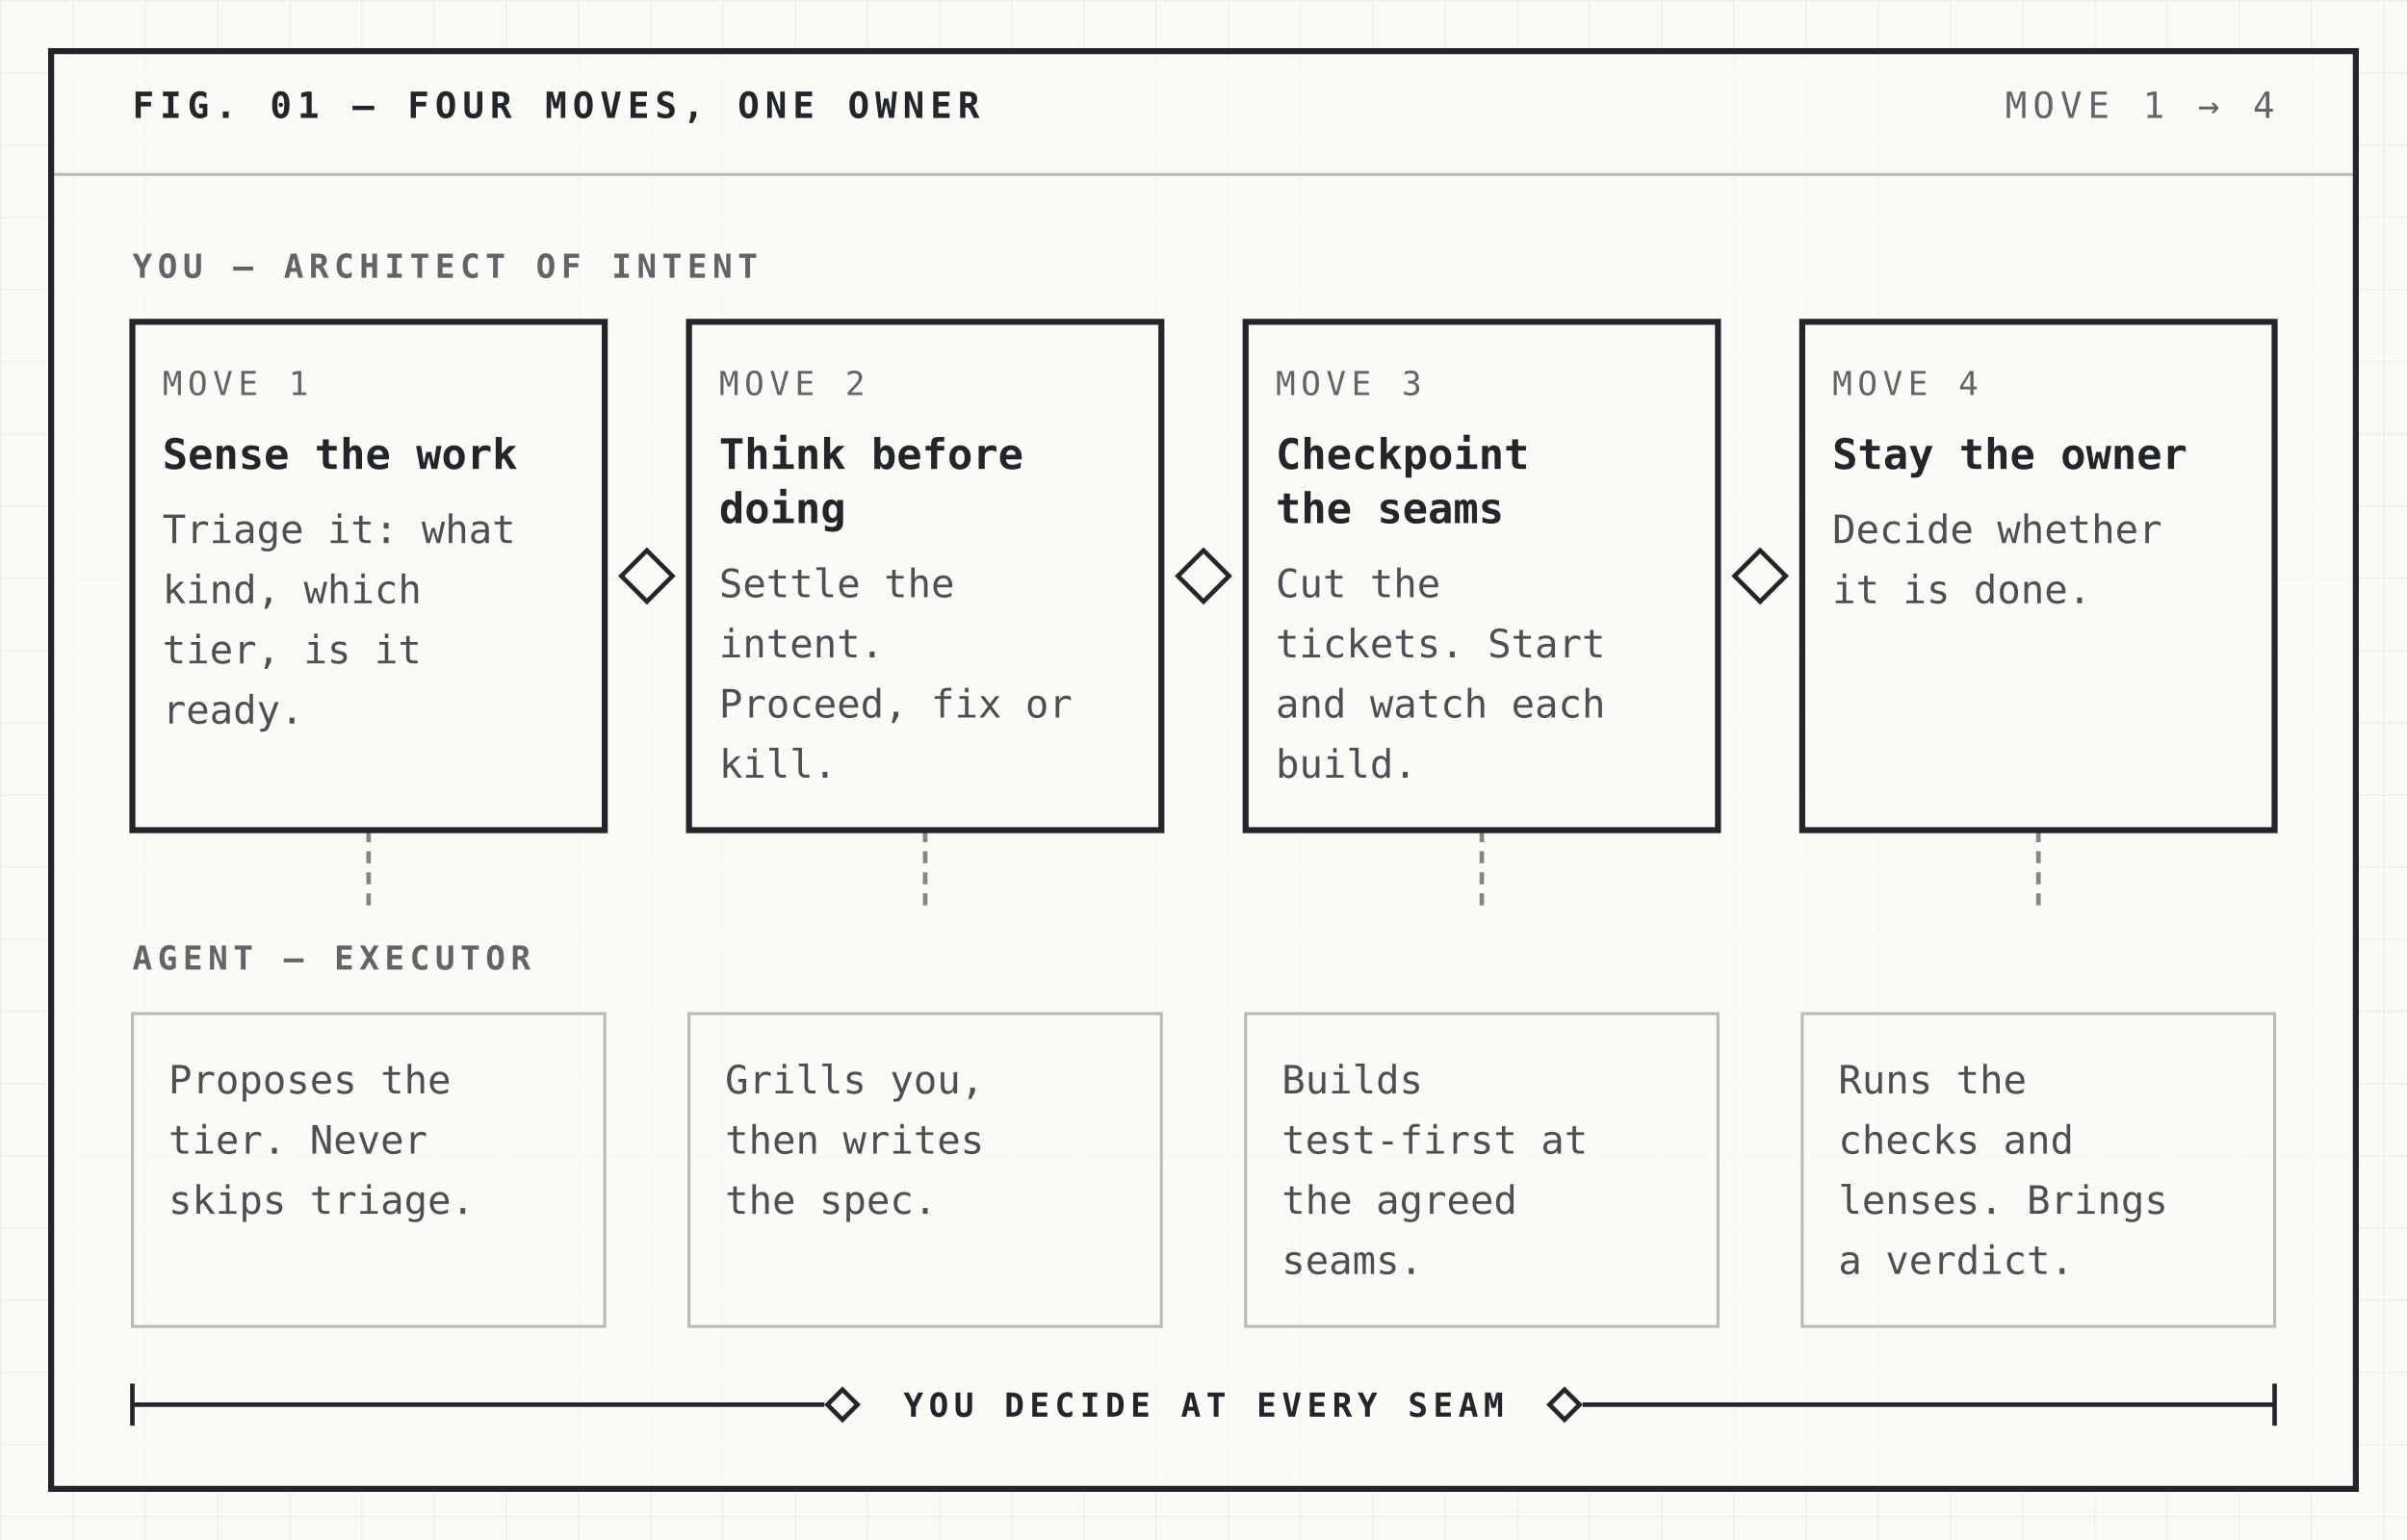
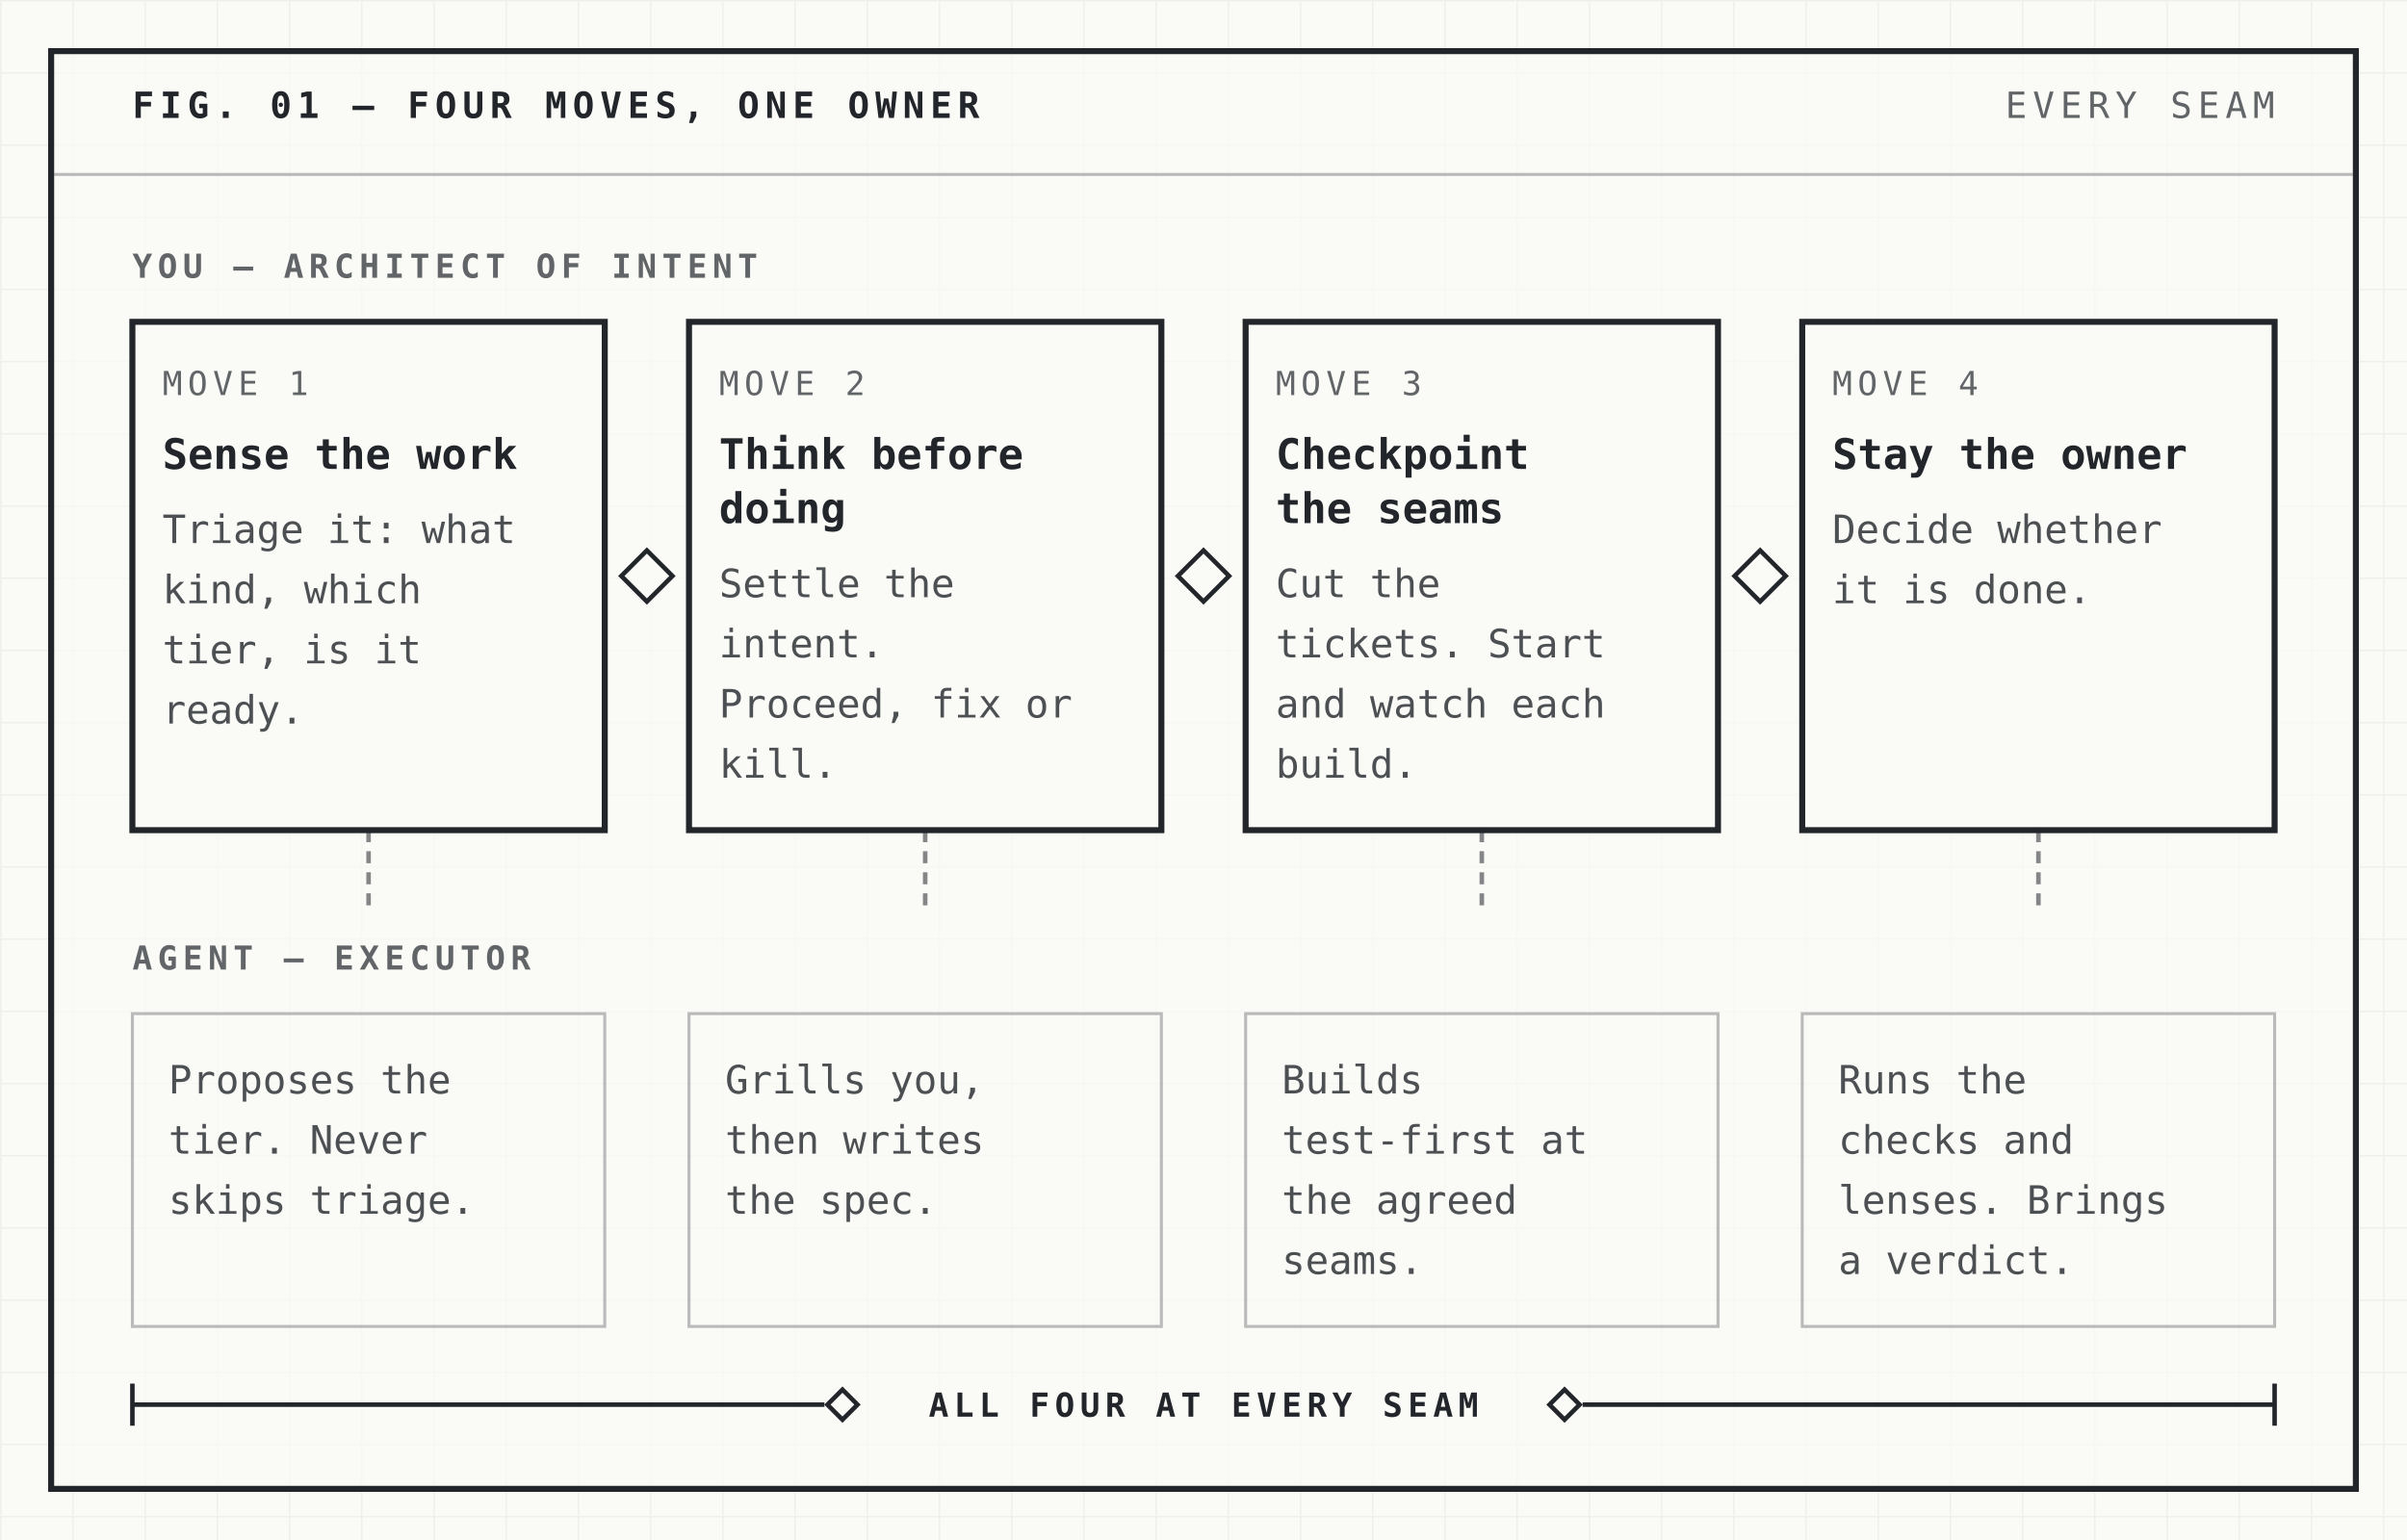
<svg xmlns="http://www.w3.org/2000/svg" width="800" height="512" viewBox="0 0 800 512" font-family="'IBM Plex Mono', ui-monospace, SFMono-Regular, Menlo, Consolas, monospace" role="img">
  <rect width="800" height="512" fill="#fafaf7" />
  <defs>
    <pattern id="grid" width="24" height="24" patternUnits="userSpaceOnUse">
      <path d="M24 0H0V24" fill="none" stroke="#22262b" stroke-opacity="0.05" stroke-width="1" />
    </pattern>
  </defs>
  <rect width="800" height="512" fill="url(#grid)" />
  <rect x="17" y="17" width="766" height="478" fill="#fafaf7" fill-opacity="0.72" stroke="#22262b" stroke-width="2" />
  <text x="44" y="39.2" font-size="12" font-weight="600" letter-spacing="1.92" fill="#22262b">FIG. 01 — FOUR MOVES, ONE OWNER</text>
-   <text x="756" y="39.2" font-size="12" letter-spacing="1.92" text-anchor="end" fill="#22262b" fill-opacity="0.7">MOVE 1 → 4</text>
+   <text x="756" y="39.2" font-size="12" letter-spacing="1.92" text-anchor="end" fill="#22262b" fill-opacity="0.7">EVERY SEAM</text>
  <line x1="18" y1="58" x2="782" y2="58" stroke="#22262b" stroke-opacity="0.3" stroke-width="1" />
  <text x="44" y="92.35" font-size="11" font-weight="600" letter-spacing="1.76" fill="#22262b" fill-opacity="0.7">YOU — ARCHITECT OF INTENT</text>
  <rect x="44" y="107" width="157" height="169" fill="#fafaf7" stroke="#22262b" stroke-width="2" />
  <text x="54" y="131.35" font-size="11" letter-spacing="1.76" fill="#22262b" fill-opacity="0.7">MOVE 1</text>
  <text x="54" y="155.9" font-size="14" font-weight="600" fill="#22262b">Sense the work</text>
  <text x="54" y="180.55" font-size="13" fill="#22262b" fill-opacity="0.8">Triage it: what</text>
  <text x="54" y="200.55" font-size="13" fill="#22262b" fill-opacity="0.8">kind, which</text>
  <text x="54" y="220.55" font-size="13" fill="#22262b" fill-opacity="0.8">tier, is it</text>
  <text x="54" y="240.55" font-size="13" fill="#22262b" fill-opacity="0.8">ready.</text>
  <path d="M215 183L223.5 191.5L215 200L206.5 191.5Z" fill="#fafaf7" stroke="#22262b" stroke-width="1.5" />
  <rect x="229" y="107" width="157" height="169" fill="#fafaf7" stroke="#22262b" stroke-width="2" />
  <text x="239" y="131.35" font-size="11" letter-spacing="1.76" fill="#22262b" fill-opacity="0.7">MOVE 2</text>
  <text x="239" y="155.9" font-size="14" font-weight="600" fill="#22262b">Think before</text>
  <text x="239" y="173.9" font-size="14" font-weight="600" fill="#22262b">doing</text>
  <text x="239" y="198.55" font-size="13" fill="#22262b" fill-opacity="0.8">Settle the</text>
  <text x="239" y="218.55" font-size="13" fill="#22262b" fill-opacity="0.8">intent.</text>
  <text x="239" y="238.55" font-size="13" fill="#22262b" fill-opacity="0.8">Proceed, fix or</text>
  <text x="239" y="258.55" font-size="13" fill="#22262b" fill-opacity="0.8">kill.</text>
  <path d="M400 183L408.5 191.5L400 200L391.5 191.5Z" fill="#fafaf7" stroke="#22262b" stroke-width="1.5" />
  <rect x="414" y="107" width="157" height="169" fill="#fafaf7" stroke="#22262b" stroke-width="2" />
  <text x="424" y="131.35" font-size="11" letter-spacing="1.76" fill="#22262b" fill-opacity="0.7">MOVE 3</text>
  <text x="424" y="155.9" font-size="14" font-weight="600" fill="#22262b">Checkpoint</text>
  <text x="424" y="173.9" font-size="14" font-weight="600" fill="#22262b">the seams</text>
  <text x="424" y="198.55" font-size="13" fill="#22262b" fill-opacity="0.8">Cut the</text>
  <text x="424" y="218.55" font-size="13" fill="#22262b" fill-opacity="0.8">tickets. Start</text>
  <text x="424" y="238.55" font-size="13" fill="#22262b" fill-opacity="0.8">and watch each</text>
  <text x="424" y="258.55" font-size="13" fill="#22262b" fill-opacity="0.8">build.</text>
  <path d="M585 183L593.5 191.5L585 200L576.5 191.5Z" fill="#fafaf7" stroke="#22262b" stroke-width="1.5" />
  <rect x="599" y="107" width="157" height="169" fill="#fafaf7" stroke="#22262b" stroke-width="2" />
  <text x="609" y="131.35" font-size="11" letter-spacing="1.76" fill="#22262b" fill-opacity="0.7">MOVE 4</text>
  <text x="609" y="155.9" font-size="14" font-weight="600" fill="#22262b">Stay the owner</text>
  <text x="609" y="180.55" font-size="13" fill="#22262b" fill-opacity="0.8">Decide whether</text>
  <text x="609" y="200.55" font-size="13" fill="#22262b" fill-opacity="0.8">it is done.</text>
  <line x1="122.5" y1="276" x2="122.5" y2="304" stroke="#22262b" stroke-opacity="0.55" stroke-width="1.5" stroke-dasharray="4 3" />
  <line x1="307.5" y1="276" x2="307.5" y2="304" stroke="#22262b" stroke-opacity="0.55" stroke-width="1.5" stroke-dasharray="4 3" />
  <line x1="492.5" y1="276" x2="492.5" y2="304" stroke="#22262b" stroke-opacity="0.55" stroke-width="1.5" stroke-dasharray="4 3" />
  <line x1="677.5" y1="276" x2="677.5" y2="304" stroke="#22262b" stroke-opacity="0.55" stroke-width="1.5" stroke-dasharray="4 3" />
  <text x="44" y="322.35" font-size="11" font-weight="600" letter-spacing="1.76" fill="#22262b" fill-opacity="0.7">AGENT — EXECUTOR</text>
  <rect x="44" y="337" width="157" height="104" fill="none" stroke="#22262b" stroke-opacity="0.3" stroke-width="1" />
  <text x="56" y="363.55" font-size="13" fill="#22262b" fill-opacity="0.8">Proposes the</text>
  <text x="56" y="383.55" font-size="13" fill="#22262b" fill-opacity="0.8">tier. Never</text>
  <text x="56" y="403.55" font-size="13" fill="#22262b" fill-opacity="0.8">skips triage.</text>
  <rect x="229" y="337" width="157" height="104" fill="none" stroke="#22262b" stroke-opacity="0.3" stroke-width="1" />
  <text x="241" y="363.55" font-size="13" fill="#22262b" fill-opacity="0.8">Grills you,</text>
  <text x="241" y="383.55" font-size="13" fill="#22262b" fill-opacity="0.8">then writes</text>
  <text x="241" y="403.55" font-size="13" fill="#22262b" fill-opacity="0.8">the spec.</text>
  <rect x="414" y="337" width="157" height="104" fill="none" stroke="#22262b" stroke-opacity="0.3" stroke-width="1" />
  <text x="426" y="363.55" font-size="13" fill="#22262b" fill-opacity="0.8">Builds</text>
  <text x="426" y="383.55" font-size="13" fill="#22262b" fill-opacity="0.8">test-first at</text>
  <text x="426" y="403.55" font-size="13" fill="#22262b" fill-opacity="0.8">the agreed</text>
  <text x="426" y="423.55" font-size="13" fill="#22262b" fill-opacity="0.8">seams.</text>
  <rect x="599" y="337" width="157" height="104" fill="none" stroke="#22262b" stroke-opacity="0.3" stroke-width="1" />
  <text x="611" y="363.55" font-size="13" fill="#22262b" fill-opacity="0.8">Runs the</text>
  <text x="611" y="383.55" font-size="13" fill="#22262b" fill-opacity="0.8">checks and</text>
  <text x="611" y="403.55" font-size="13" fill="#22262b" fill-opacity="0.8">lenses. Brings</text>
  <text x="611" y="423.55" font-size="13" fill="#22262b" fill-opacity="0.8">a verdict.</text>
  <line x1="44" y1="460" x2="44" y2="474" stroke="#22262b" stroke-width="1.5" />
  <line x1="44" y1="467" x2="274" y2="467" stroke="#22262b" stroke-width="1.5" />
  <path d="M280 462L285 467L280 472L275 467Z" fill="#fafaf7" stroke="#22262b" stroke-width="1.5" />
-   <text x="400" y="471" font-size="11" font-weight="600" letter-spacing="1.76" text-anchor="middle" fill="#22262b">YOU DECIDE AT EVERY SEAM</text>
+   <text x="400" y="471" font-size="11" font-weight="600" letter-spacing="1.76" text-anchor="middle" fill="#22262b">ALL FOUR AT EVERY SEAM</text>
  <path d="M520 462L525 467L520 472L515 467Z" fill="#fafaf7" stroke="#22262b" stroke-width="1.5" />
  <line x1="526" y1="467" x2="756" y2="467" stroke="#22262b" stroke-width="1.5" />
  <line x1="756" y1="460" x2="756" y2="474" stroke="#22262b" stroke-width="1.5" />
</svg>
